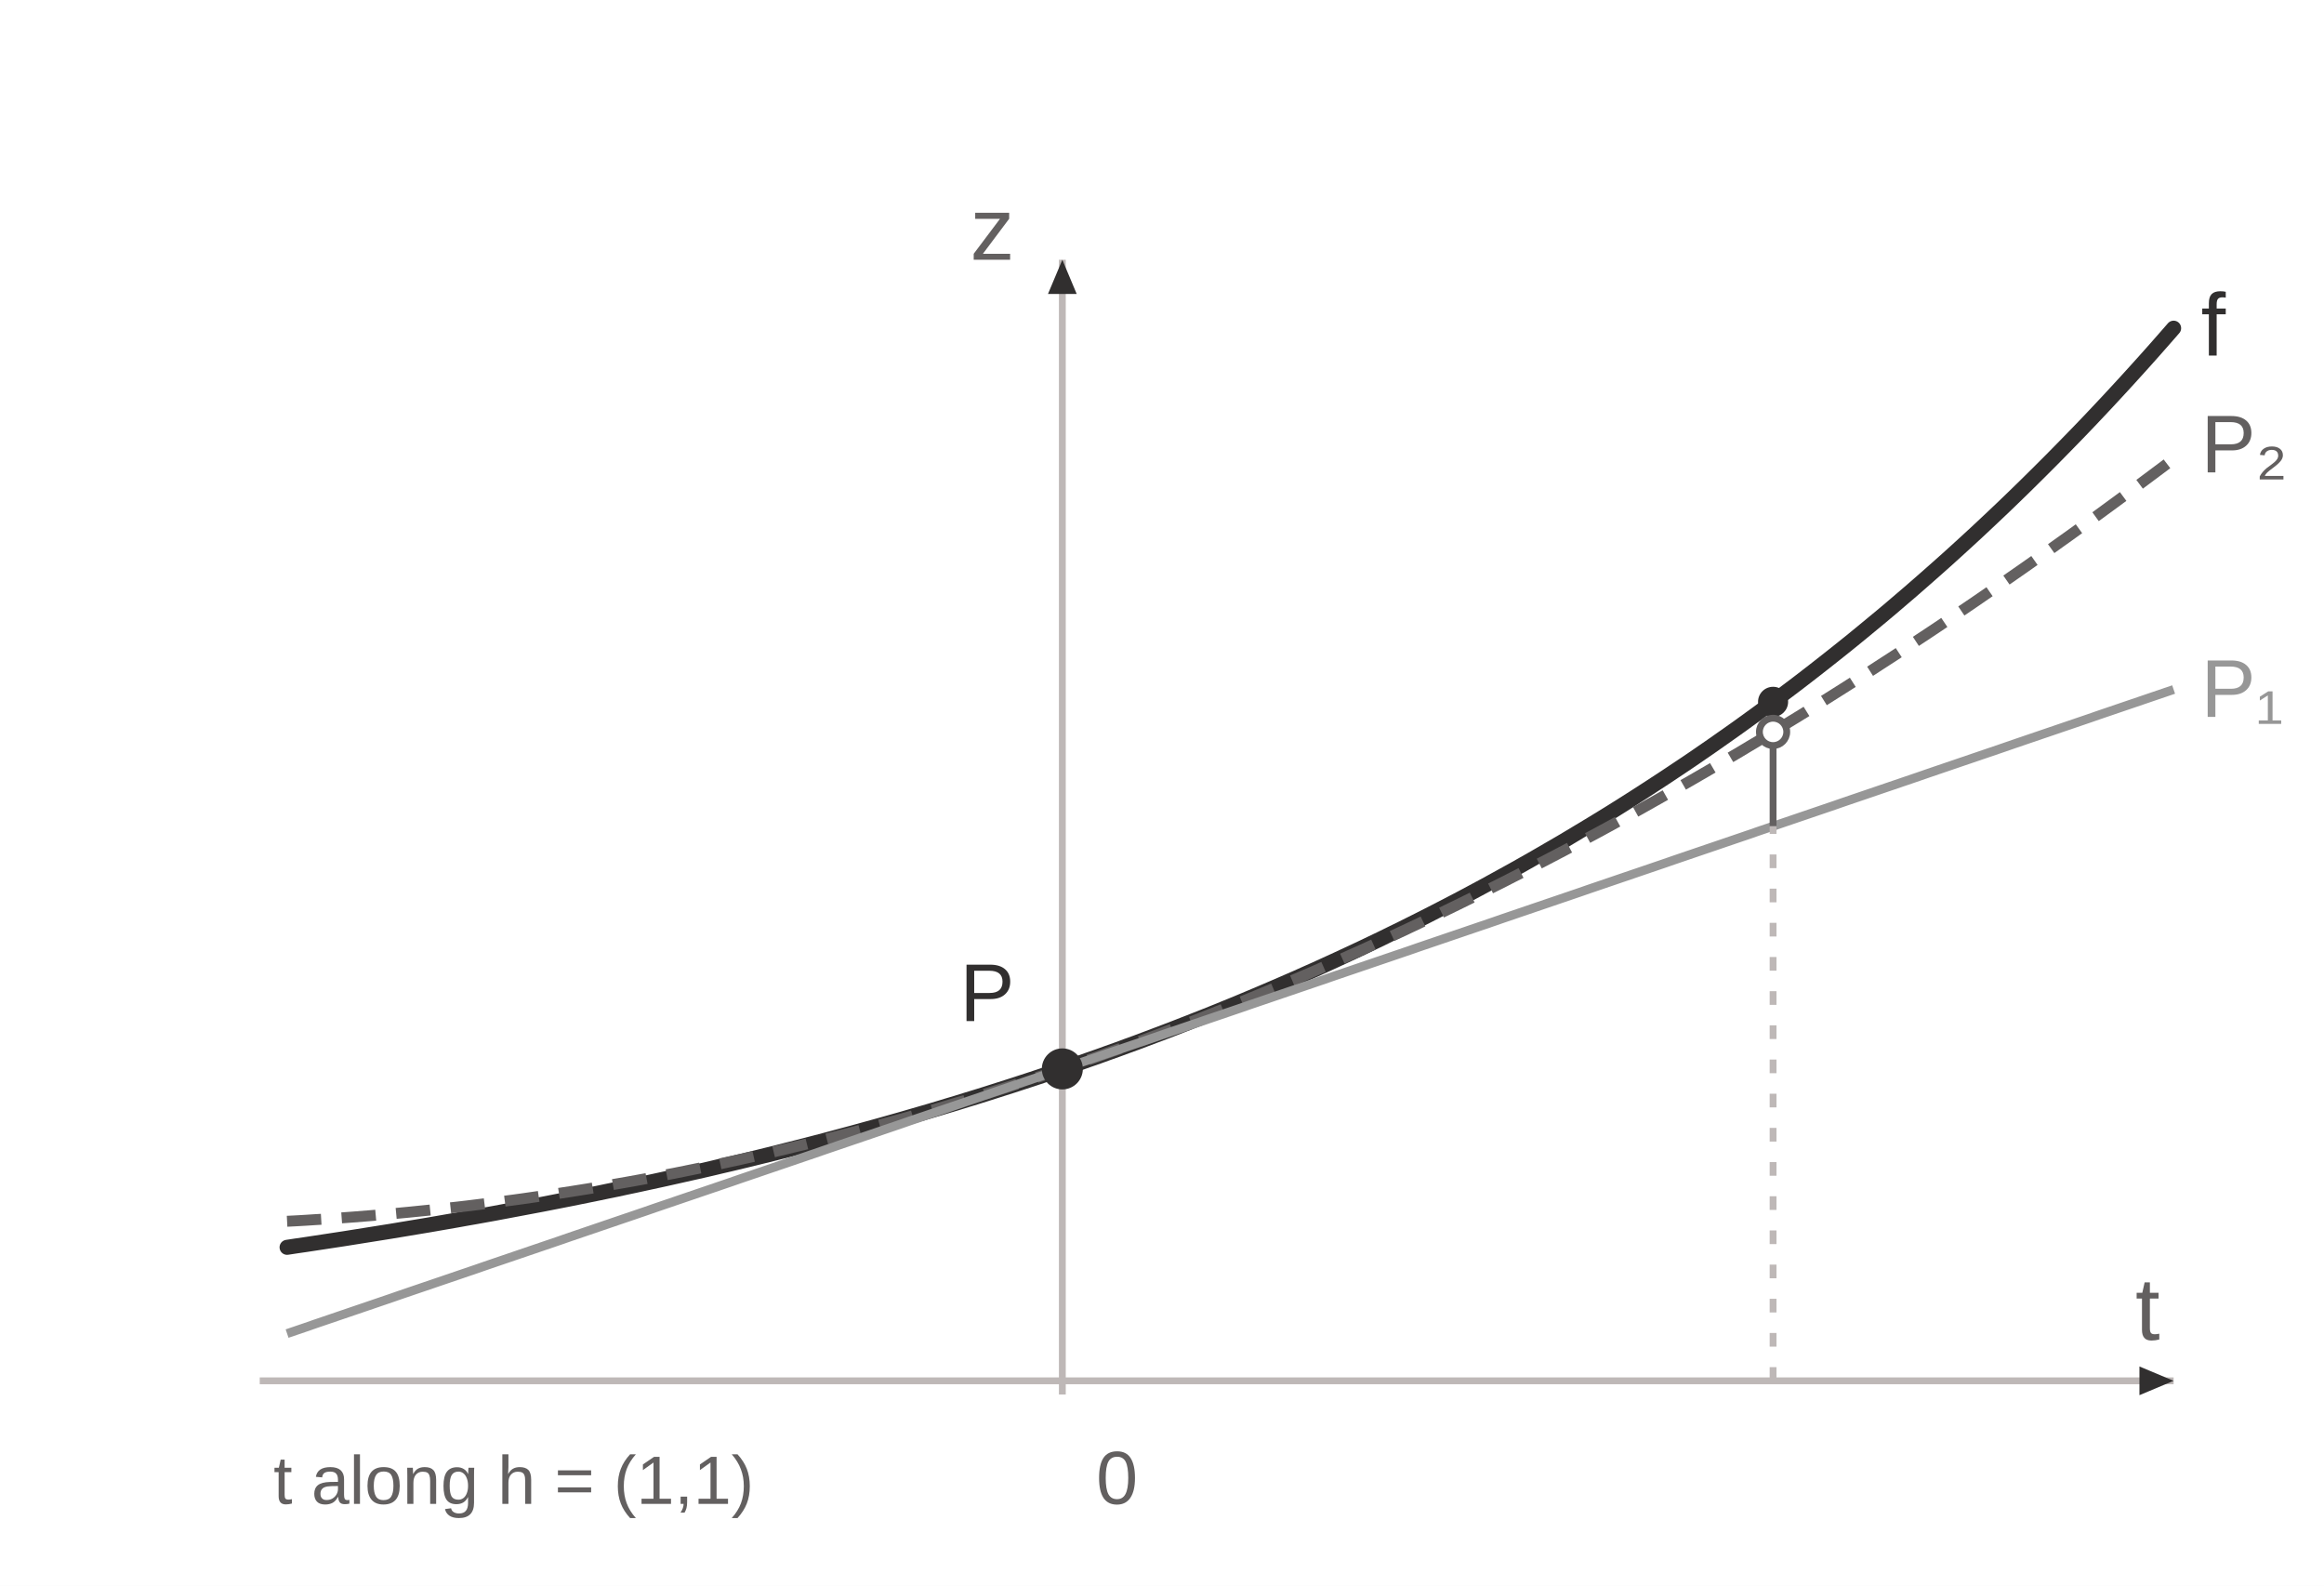
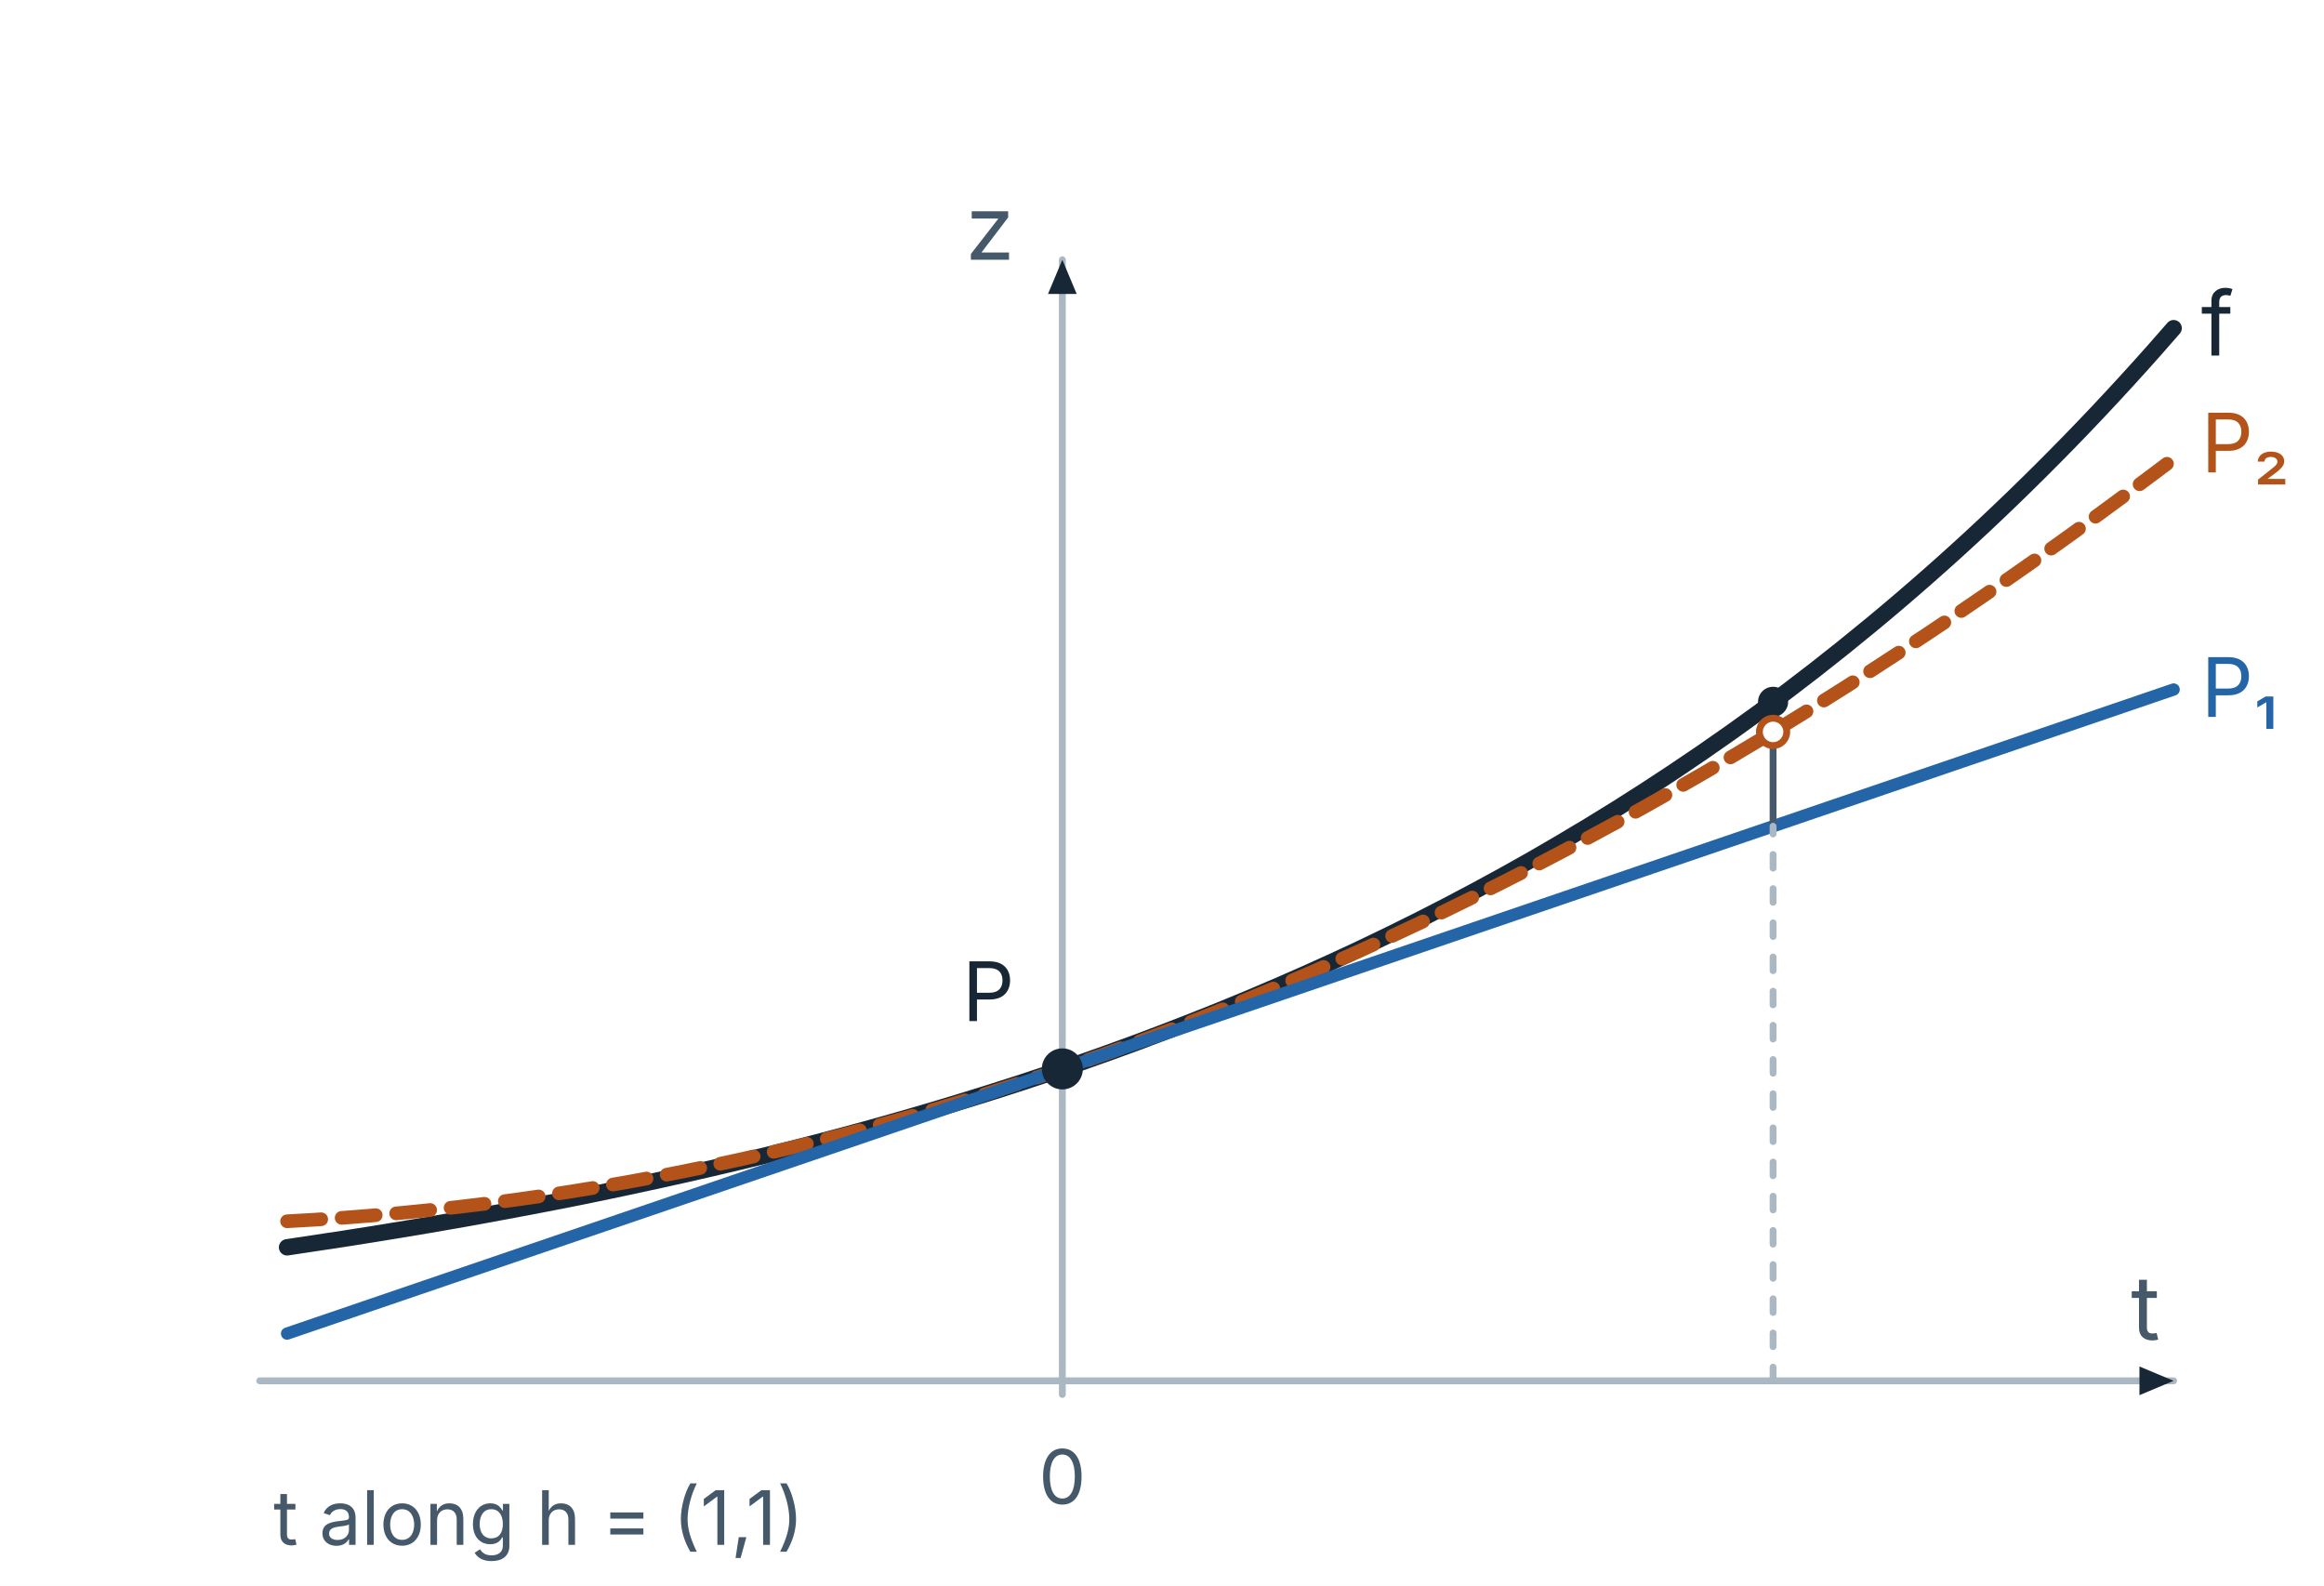
- <svg xmlns="http://www.w3.org/2000/svg" width="340" height="232" viewBox="0 0 340 232" role="img" aria-labelledby="fig-title fig-desc" font-family="Geist, Arial, sans-serif">
+ <svg xmlns="http://www.w3.org/2000/svg" width="680" height="464" viewBox="0 0 340 232" role="img" aria-labelledby="fig-title fig-desc" font-family="Geist, Inter, Arial, sans-serif" stroke-linejoin="round" stroke-linecap="round" shape-rendering="geometricPrecision" text-rendering="optimizeLegibility">
  <rect width="340" height="232" fill="#FFFFFF" />
-   <line x1="38" y1="202" x2="318" y2="202" stroke="#BEB8B7" stroke-width="1" />
-   <line x1="155.42" y1="204" x2="155.42" y2="38" stroke="#BEB8B7" stroke-width="1" />
-   <path d="M 318 202 L 313 204.1 L 313 199.9 Z" fill="#312F2F" stroke="none" />
-   <path d="M 155.42 38 L 157.52 43 L 153.32 43 Z" fill="#312F2F" stroke="none" />
-   <path d="M 42 182.47 L 43.38 182.26 L 44.76 182.06 L 46.14 181.85 L 47.52 181.64 L 48.9 181.43 L 50.28 181.22 L 51.66 181 L 53.04 180.78 L 54.42 180.56 L 55.8 180.34 L 57.18 180.12 L 58.56 179.89 L 59.94 179.66 L 61.32 179.43 L 62.7 179.2 L 64.08 178.96 L 65.46 178.72 L 66.84 178.48 L 68.22 178.23 L 69.6 177.99 L 70.98 177.74 L 72.36 177.49 L 73.74 177.23 L 75.12 176.97 L 76.5 176.71 L 77.88 176.45 L 79.26 176.19 L 80.64 175.92 L 82.02 175.65 L 83.4 175.38 L 84.78 175.1 L 86.16 174.82 L 87.54 174.54 L 88.92 174.25 L 90.3 173.97 L 91.68 173.67 L 93.06 173.38 L 94.44 173.08 L 95.82 172.78 L 97.2 172.48 L 98.58 172.17 L 99.96 171.86 L 101.34 171.55 L 102.72 171.24 L 104.1 170.92 L 105.48 170.59 L 106.86 170.27 L 108.24 169.94 L 109.62 169.61 L 111 169.27 L 112.38 168.93 L 113.76 168.59 L 115.14 168.24 L 116.52 167.89 L 117.9 167.54 L 119.28 167.18 L 120.66 166.82 L 122.04 166.45 L 123.42 166.08 L 124.8 165.71 L 126.18 165.33 L 127.56 164.95 L 128.94 164.57 L 130.32 164.18 L 131.7 163.79 L 133.08 163.39 L 134.46 162.99 L 135.84 162.59 L 137.22 162.18 L 138.6 161.76 L 139.98 161.35 L 141.36 160.92 L 142.74 160.5 L 144.12 160.07 L 145.5 159.63 L 146.88 159.19 L 148.26 158.75 L 149.64 158.3 L 151.02 157.85 L 152.4 157.39 L 153.78 156.92 L 155.16 156.46 L 156.54 155.98 L 157.92 155.51 L 159.3 155.02 L 160.68 154.54 L 162.06 154.04 L 163.44 153.55 L 164.82 153.04 L 166.2 152.54 L 167.58 152.02 L 168.96 151.5 L 170.34 150.98 L 171.72 150.45 L 173.1 149.91 L 174.48 149.37 L 175.86 148.83 L 177.24 148.28 L 178.62 147.72 L 180 147.16 L 181.38 146.59 L 182.76 146.01 L 184.14 145.43 L 185.52 144.84 L 186.9 144.25 L 188.28 143.65 L 189.66 143.05 L 191.04 142.43 L 192.42 141.82 L 193.8 141.19 L 195.18 140.56 L 196.56 139.92 L 197.94 139.28 L 199.32 138.63 L 200.7 137.97 L 202.08 137.31 L 203.46 136.63 L 204.84 135.96 L 206.22 135.27 L 207.6 134.58 L 208.98 133.88 L 210.36 133.17 L 211.74 132.46 L 213.12 131.74 L 214.5 131.01 L 215.88 130.27 L 217.26 129.53 L 218.64 128.77 L 220.02 128.01 L 221.4 127.25 L 222.78 126.47 L 224.16 125.69 L 225.54 124.89 L 226.92 124.09 L 228.3 123.29 L 229.68 122.47 L 231.06 121.64 L 232.44 120.81 L 233.82 119.97 L 235.2 119.12 L 236.58 118.26 L 237.96 117.39 L 239.34 116.51 L 240.72 115.62 L 242.1 114.72 L 243.48 113.82 L 244.86 112.9 L 246.24 111.98 L 247.62 111.05 L 249 110.1 L 250.38 109.15 L 251.76 108.18 L 253.14 107.21 L 254.52 106.23 L 255.9 105.23 L 257.28 104.23 L 258.66 103.21 L 260.04 102.19 L 261.42 101.15 L 262.8 100.11 L 264.18 99.05 L 265.56 97.98 L 266.94 96.9 L 268.32 95.81 L 269.7 94.71 L 271.08 93.6 L 272.46 92.47 L 273.84 91.33 L 275.22 90.19 L 276.6 89.03 L 277.98 87.85 L 279.36 86.67 L 280.74 85.47 L 282.12 84.26 L 283.5 83.04 L 284.88 81.81 L 286.26 80.56 L 287.64 79.3 L 289.02 78.03 L 290.4 76.74 L 291.78 75.44 L 293.16 74.13 L 294.54 72.8 L 295.92 71.46 L 297.3 70.1 L 298.68 68.73 L 300.06 67.35 L 301.44 65.95 L 302.82 64.54 L 304.2 63.12 L 305.58 61.68 L 306.96 60.22 L 308.34 58.75 L 309.72 57.26 L 311.1 55.76 L 312.48 54.24 L 313.86 52.71 L 315.24 51.16 L 316.62 49.59 L 318 48.01" fill="none" stroke="#312F2F" stroke-width="2.2" stroke-linecap="round" />
-   <path d="M 42 178.66 L 43.38 178.59 L 44.76 178.51 L 46.14 178.42 L 47.52 178.34 L 48.9 178.24 L 50.28 178.14 L 51.66 178.04 L 53.04 177.93 L 54.42 177.82 L 55.8 177.7 L 57.18 177.58 L 58.56 177.45 L 59.94 177.32 L 61.32 177.18 L 62.7 177.04 L 64.08 176.9 L 65.46 176.74 L 66.84 176.59 L 68.22 176.43 L 69.6 176.26 L 70.98 176.09 L 72.36 175.91 L 73.74 175.73 L 75.12 175.55 L 76.5 175.36 L 77.88 175.16 L 79.26 174.96 L 80.64 174.75 L 82.02 174.54 L 83.4 174.33 L 84.78 174.11 L 86.16 173.89 L 87.54 173.66 L 88.92 173.42 L 90.3 173.18 L 91.68 172.94 L 93.06 172.69 L 94.44 172.44 L 95.82 172.18 L 97.2 171.91 L 98.58 171.65 L 99.96 171.37 L 101.34 171.09 L 102.72 170.81 L 104.1 170.52 L 105.48 170.23 L 106.86 169.93 L 108.24 169.63 L 109.62 169.32 L 111 169.01 L 112.38 168.7 L 113.76 168.37 L 115.14 168.05 L 116.52 167.71 L 117.9 167.38 L 119.28 167.04 L 120.66 166.69 L 122.04 166.34 L 123.42 165.98 L 124.8 165.62 L 126.18 165.26 L 127.56 164.89 L 128.94 164.51 L 130.32 164.13 L 131.7 163.75 L 133.08 163.36 L 134.46 162.96 L 135.84 162.56 L 137.22 162.16 L 138.6 161.75 L 139.98 161.33 L 141.36 160.92 L 142.74 160.49 L 144.12 160.06 L 145.5 159.63 L 146.88 159.19 L 148.26 158.75 L 149.64 158.3 L 151.02 157.85 L 152.4 157.39 L 153.78 156.92 L 155.16 156.46 L 156.54 155.98 L 157.92 155.51 L 159.3 155.02 L 160.68 154.54 L 162.06 154.04 L 163.44 153.55 L 164.82 153.05 L 166.2 152.54 L 167.58 152.03 L 168.96 151.51 L 170.34 150.99 L 171.72 150.46 L 173.1 149.93 L 174.48 149.4 L 175.86 148.86 L 177.24 148.31 L 178.62 147.76 L 180 147.21 L 181.38 146.65 L 182.76 146.08 L 184.14 145.51 L 185.52 144.94 L 186.9 144.36 L 188.28 143.77 L 189.66 143.18 L 191.04 142.59 L 192.42 141.99 L 193.8 141.38 L 195.18 140.78 L 196.56 140.16 L 197.94 139.54 L 199.32 138.92 L 200.7 138.29 L 202.08 137.66 L 203.46 137.02 L 204.84 136.38 L 206.22 135.73 L 207.6 135.08 L 208.98 134.42 L 210.36 133.76 L 211.74 133.09 L 213.12 132.42 L 214.5 131.74 L 215.88 131.06 L 217.26 130.37 L 218.64 129.68 L 220.02 128.99 L 221.4 128.28 L 222.78 127.58 L 224.16 126.87 L 225.54 126.15 L 226.92 125.43 L 228.3 124.71 L 229.68 123.98 L 231.06 123.24 L 232.44 122.5 L 233.82 121.76 L 235.2 121.01 L 236.58 120.25 L 237.96 119.49 L 239.34 118.73 L 240.72 117.96 L 242.1 117.18 L 243.48 116.4 L 244.86 115.62 L 246.24 114.83 L 247.62 114.04 L 249 113.24 L 250.38 112.44 L 251.76 111.63 L 253.14 110.81 L 254.52 110 L 255.9 109.17 L 257.28 108.35 L 258.66 107.51 L 260.04 106.68 L 261.42 105.83 L 262.8 104.99 L 264.18 104.14 L 265.56 103.28 L 266.94 102.42 L 268.32 101.55 L 269.7 100.68 L 271.08 99.8 L 272.46 98.92 L 273.84 98.04 L 275.22 97.14 L 276.6 96.25 L 277.98 95.35 L 279.36 94.44 L 280.74 93.53 L 282.12 92.62 L 283.5 91.7 L 284.88 90.77 L 286.26 89.84 L 287.64 88.91 L 289.02 87.97 L 290.4 87.02 L 291.78 86.07 L 293.16 85.12 L 294.54 84.16 L 295.92 83.2 L 297.3 82.23 L 298.68 81.26 L 300.06 80.28 L 301.44 79.29 L 302.82 78.31 L 304.2 77.31 L 305.58 76.31 L 306.96 75.31 L 308.34 74.3 L 309.72 73.29 L 311.1 72.27 L 312.48 71.25 L 313.86 70.22 L 315.24 69.19 L 316.62 68.16 L 318 67.11" fill="none" stroke="#636060" stroke-width="1.6" stroke-dasharray="5 3" />
-   <path d="M 42 195.09 L 43.38 194.62 L 44.76 194.15 L 46.14 193.67 L 47.52 193.2 L 48.9 192.73 L 50.28 192.26 L 51.66 191.79 L 53.04 191.32 L 54.42 190.85 L 55.8 190.38 L 57.18 189.91 L 58.56 189.43 L 59.94 188.96 L 61.32 188.49 L 62.7 188.02 L 64.08 187.55 L 65.46 187.08 L 66.84 186.61 L 68.22 186.14 L 69.6 185.67 L 70.98 185.19 L 72.36 184.72 L 73.74 184.25 L 75.12 183.78 L 76.5 183.31 L 77.88 182.84 L 79.26 182.37 L 80.64 181.9 L 82.02 181.43 L 83.4 180.95 L 84.78 180.48 L 86.16 180.01 L 87.54 179.54 L 88.92 179.07 L 90.3 178.6 L 91.68 178.13 L 93.06 177.66 L 94.44 177.19 L 95.82 176.71 L 97.2 176.24 L 98.58 175.77 L 99.96 175.3 L 101.34 174.83 L 102.72 174.36 L 104.1 173.89 L 105.48 173.42 L 106.86 172.95 L 108.24 172.47 L 109.62 172 L 111 171.53 L 112.38 171.06 L 113.76 170.59 L 115.14 170.12 L 116.52 169.65 L 117.9 169.18 L 119.28 168.71 L 120.66 168.23 L 122.04 167.76 L 123.42 167.29 L 124.8 166.82 L 126.18 166.35 L 127.56 165.88 L 128.94 165.41 L 130.32 164.94 L 131.7 164.47 L 133.08 163.99 L 134.46 163.52 L 135.84 163.05 L 137.22 162.58 L 138.6 162.11 L 139.98 161.64 L 141.36 161.17 L 142.74 160.7 L 144.12 160.23 L 145.5 159.75 L 146.88 159.28 L 148.26 158.81 L 149.64 158.34 L 151.02 157.87 L 152.4 157.4 L 153.78 156.93 L 155.16 156.46 L 156.54 155.99 L 157.92 155.51 L 159.3 155.04 L 160.68 154.57 L 162.06 154.1 L 163.44 153.63 L 164.82 153.16 L 166.2 152.69 L 167.58 152.22 L 168.96 151.75 L 170.34 151.27 L 171.72 150.8 L 173.1 150.33 L 174.48 149.86 L 175.86 149.39 L 177.24 148.92 L 178.62 148.45 L 180 147.98 L 181.38 147.51 L 182.76 147.03 L 184.14 146.56 L 185.52 146.09 L 186.9 145.62 L 188.28 145.15 L 189.66 144.68 L 191.04 144.21 L 192.42 143.74 L 193.8 143.27 L 195.18 142.79 L 196.56 142.32 L 197.94 141.85 L 199.32 141.38 L 200.7 140.91 L 202.08 140.44 L 203.46 139.97 L 204.84 139.5 L 206.22 139.03 L 207.6 138.55 L 208.98 138.08 L 210.36 137.61 L 211.74 137.14 L 213.12 136.67 L 214.5 136.2 L 215.88 135.73 L 217.26 135.26 L 218.64 134.79 L 220.02 134.31 L 221.4 133.84 L 222.78 133.37 L 224.16 132.9 L 225.54 132.43 L 226.92 131.96 L 228.3 131.49 L 229.68 131.02 L 231.06 130.55 L 232.44 130.07 L 233.82 129.6 L 235.2 129.13 L 236.58 128.66 L 237.96 128.19 L 239.34 127.72 L 240.72 127.25 L 242.1 126.78 L 243.48 126.31 L 244.86 125.83 L 246.24 125.36 L 247.62 124.89 L 249 124.42 L 250.38 123.95 L 251.76 123.48 L 253.14 123.01 L 254.52 122.54 L 255.9 122.07 L 257.28 121.59 L 258.66 121.12 L 260.04 120.65 L 261.42 120.18 L 262.8 119.71 L 264.18 119.24 L 265.56 118.77 L 266.94 118.3 L 268.32 117.83 L 269.7 117.35 L 271.08 116.88 L 272.46 116.41 L 273.84 115.94 L 275.22 115.47 L 276.6 115 L 277.98 114.53 L 279.36 114.06 L 280.74 113.59 L 282.12 113.11 L 283.5 112.64 L 284.88 112.17 L 286.26 111.7 L 287.64 111.23 L 289.02 110.76 L 290.4 110.29 L 291.78 109.82 L 293.16 109.35 L 294.54 108.87 L 295.92 108.4 L 297.3 107.93 L 298.68 107.46 L 300.06 106.99 L 301.44 106.52 L 302.82 106.05 L 304.2 105.58 L 305.58 105.11 L 306.96 104.63 L 308.34 104.16 L 309.72 103.69 L 311.1 103.22 L 312.48 102.75 L 313.86 102.28 L 315.24 101.81 L 316.62 101.34 L 318 100.87" fill="none" stroke="#979797" stroke-width="1.3" />
-   <circle cx="155.42" cy="156.37" r="3" fill="#312F2F" />
-   <text x="148.42" y="149.37" font-size="12" fill="#312F2F" text-anchor="end">P</text>
-   <line x1="259.4" y1="120.87" x2="259.4" y2="102.67" stroke="#636060" stroke-width="1" />
-   <line x1="259.4" y1="107.07" x2="259.4" y2="102.67" stroke="#636060" stroke-width="1" />
-   <circle cx="259.4" cy="102.67" r="2.2" fill="#312F2F" />
-   <circle cx="259.4" cy="107.07" r="2" fill="#FFFFFF" stroke="#636060" stroke-width="1" />
-   <line x1="259.4" y1="202" x2="259.4" y2="120.87" stroke="#BEB8B7" stroke-width="1" stroke-dasharray="2 3" />
-   <text x="322" y="52.01" font-size="13" fill="#312F2F">f</text>
-   <text x="322" y="69.11" font-size="12" fill="#636060">P₂</text>
-   <text x="322" y="104.87" font-size="12" fill="#979797">P₁</text>
-   <text x="316" y="196" font-size="13" fill="#636060" text-anchor="end">t</text>
-   <text x="148.42" y="38" font-size="13" fill="#636060" text-anchor="end">z</text>
-   <text x="163.42" y="220" font-size="11" fill="#636060" text-anchor="middle">0</text>
-   <text x="40" y="220" font-size="10" fill="#636060">t along h = (1,1)</text>
+   <line x1="38" y1="202" x2="318" y2="202" stroke="#AAB8C4" stroke-width="1" />
+   <line x1="155.42" y1="204" x2="155.42" y2="38" stroke="#AAB8C4" stroke-width="1" />
+   <path d="M 318 202 L 313 204.1 L 313 199.9 Z" fill="#182735" stroke="none" />
+   <path d="M 155.42 38 L 157.52 43 L 153.32 43 Z" fill="#182735" stroke="none" />
+   <path d="M 42 182.47 C 44.76 182.05 47.52 181.65 50.28 181.22 C 53.04 180.79 55.8 180.35 58.56 179.89 C 61.32 179.43 64.08 178.97 66.84 178.48 C 69.6 177.99 72.36 177.49 75.12 176.97 C 77.88 176.45 80.64 175.93 83.4 175.38 C 86.16 174.83 88.92 174.26 91.68 173.67 C 94.44 173.08 97.2 172.48 99.96 171.86 C 102.72 171.24 105.48 170.6 108.24 169.94 C 111 169.28 113.76 168.59 116.52 167.89 C 119.28 167.19 122.04 166.46 124.8 165.71 C 127.56 164.96 130.32 164.19 133.08 163.39 C 135.84 162.59 138.6 161.77 141.36 160.92 C 144.12 160.07 146.88 159.2 149.64 158.3 C 152.4 157.4 155.16 156.47 157.92 155.51 C 160.68 154.55 163.44 153.56 166.2 152.54 C 168.96 151.52 171.72 150.45 174.48 149.37 C 177.24 148.29 180 147.17 182.76 146.01 C 185.52 144.85 188.28 143.66 191.04 142.43 C 193.8 141.2 196.56 139.94 199.32 138.63 C 202.08 137.32 204.84 135.97 207.6 134.58 C 210.36 133.19 213.12 131.75 215.88 130.27 C 218.64 128.79 221.4 127.27 224.16 125.69 C 226.92 124.11 229.68 122.48 232.44 120.81 C 235.2 119.14 237.96 117.41 240.72 115.62 C 243.48 113.83 246.24 112 249 110.1 C 251.76 108.2 254.52 106.25 257.28 104.23 C 260.04 102.21 262.8 100.13 265.56 97.98 C 268.32 95.83 271.08 93.61 273.84 91.33 C 276.6 89.05 279.36 86.69 282.12 84.26 C 284.88 81.83 287.64 79.33 290.4 76.74 C 293.16 74.15 295.92 71.48 298.68 68.73 C 301.44 65.98 304.2 63.15 306.96 60.22 C 309.72 57.29 312.48 54.28 315.24 51.16 C 316.16 50.12 317.08 49.063 318 48.01" fill="none" stroke="#182735" stroke-width="2.4" stroke-linecap="round" />
+   <path d="M 42 178.66 C 44.76 178.52 47.52 178.34 50.28 178.14 C 53.04 177.94 55.8 177.71 58.56 177.45 C 61.32 177.19 64.08 176.9 66.84 176.59 C 69.6 176.28 72.36 175.92 75.12 175.55 C 77.88 175.18 80.64 174.76 83.4 174.33 C 86.16 173.9 88.92 173.43 91.68 172.94 C 94.44 172.45 97.2 171.93 99.96 171.37 C 102.72 170.81 105.48 170.24 108.24 169.63 C 111 169.02 113.76 168.38 116.52 167.71 C 119.28 167.04 122.04 166.34 124.8 165.62 C 127.56 164.9 130.32 164.15 133.08 163.36 C 135.84 162.57 138.6 161.76 141.36 160.92 C 144.12 160.08 146.88 159.2 149.64 158.3 C 152.4 157.4 155.16 156.47 157.92 155.51 C 160.68 154.55 163.44 153.56 166.2 152.54 C 168.96 151.52 171.72 150.47 174.48 149.4 C 177.24 148.33 180 147.22 182.76 146.08 C 185.52 144.94 188.28 143.78 191.04 142.59 C 193.8 141.4 196.56 140.17 199.32 138.92 C 202.08 137.67 204.84 136.39 207.6 135.08 C 210.36 133.77 213.12 132.43 215.88 131.06 C 218.64 129.69 221.4 128.3 224.16 126.87 C 226.92 125.44 229.68 123.98 232.44 122.5 C 235.2 121.02 237.96 119.51 240.72 117.96 C 243.48 116.41 246.24 114.84 249 113.24 C 251.76 111.64 254.52 110.01 257.28 108.35 C 260.04 106.69 262.8 105 265.56 103.28 C 268.32 101.56 271.08 99.82 273.84 98.04 C 276.6 96.26 279.36 94.45 282.12 92.62 C 284.88 90.79 287.64 88.92 290.4 87.02 C 293.16 85.12 295.92 83.21 298.68 81.26 C 301.44 79.31 304.2 77.32 306.96 75.31 C 309.72 73.3 312.48 71.25 315.24 69.19 C 316.16 68.503 317.08 67.81 318 67.11" fill="none" stroke="#B45319" stroke-width="2" stroke-dasharray="5 3" />
+   <path d="M 42 195.09 L 318 100.87" fill="none" stroke="#2465A8" stroke-width="1.8" />
+   <circle cx="155.42" cy="156.37" r="3" fill="#182735" />
+   <text x="148.42" y="149.37" font-size="12" fill="#182735" text-anchor="end">P</text>
+   <line x1="259.4" y1="120.87" x2="259.4" y2="102.67" stroke="#46596A" stroke-width="1" />
+   <line x1="259.4" y1="107.07" x2="259.4" y2="102.67" stroke="#46596A" stroke-width="1" />
+   <circle cx="259.4" cy="102.67" r="2.2" fill="#182735" />
+   <circle cx="259.4" cy="107.07" r="2" fill="#FFFFFF" stroke="#B45319" stroke-width="1" />
+   <line x1="259.4" y1="202" x2="259.4" y2="120.87" stroke="#AAB8C4" stroke-width="1" stroke-dasharray="2 3" />
+   <text x="322" y="52.01" font-size="13" fill="#182735">f</text>
+   <text x="322" y="69.11" font-size="12" fill="#B45319">P₂</text>
+   <text x="322" y="104.87" font-size="12" fill="#2465A8">P₁</text>
+   <text x="316" y="196" font-size="13" fill="#46596A" text-anchor="end">t</text>
+   <text x="148.42" y="38" font-size="13" fill="#46596A" text-anchor="end">z</text>
+   <text x="155.42" y="220" font-size="11" fill="#46596A" text-anchor="middle">0</text>
+   <text x="40" y="226" font-size="11" fill="#46596A">t along h = (1,1)</text>
</svg>
